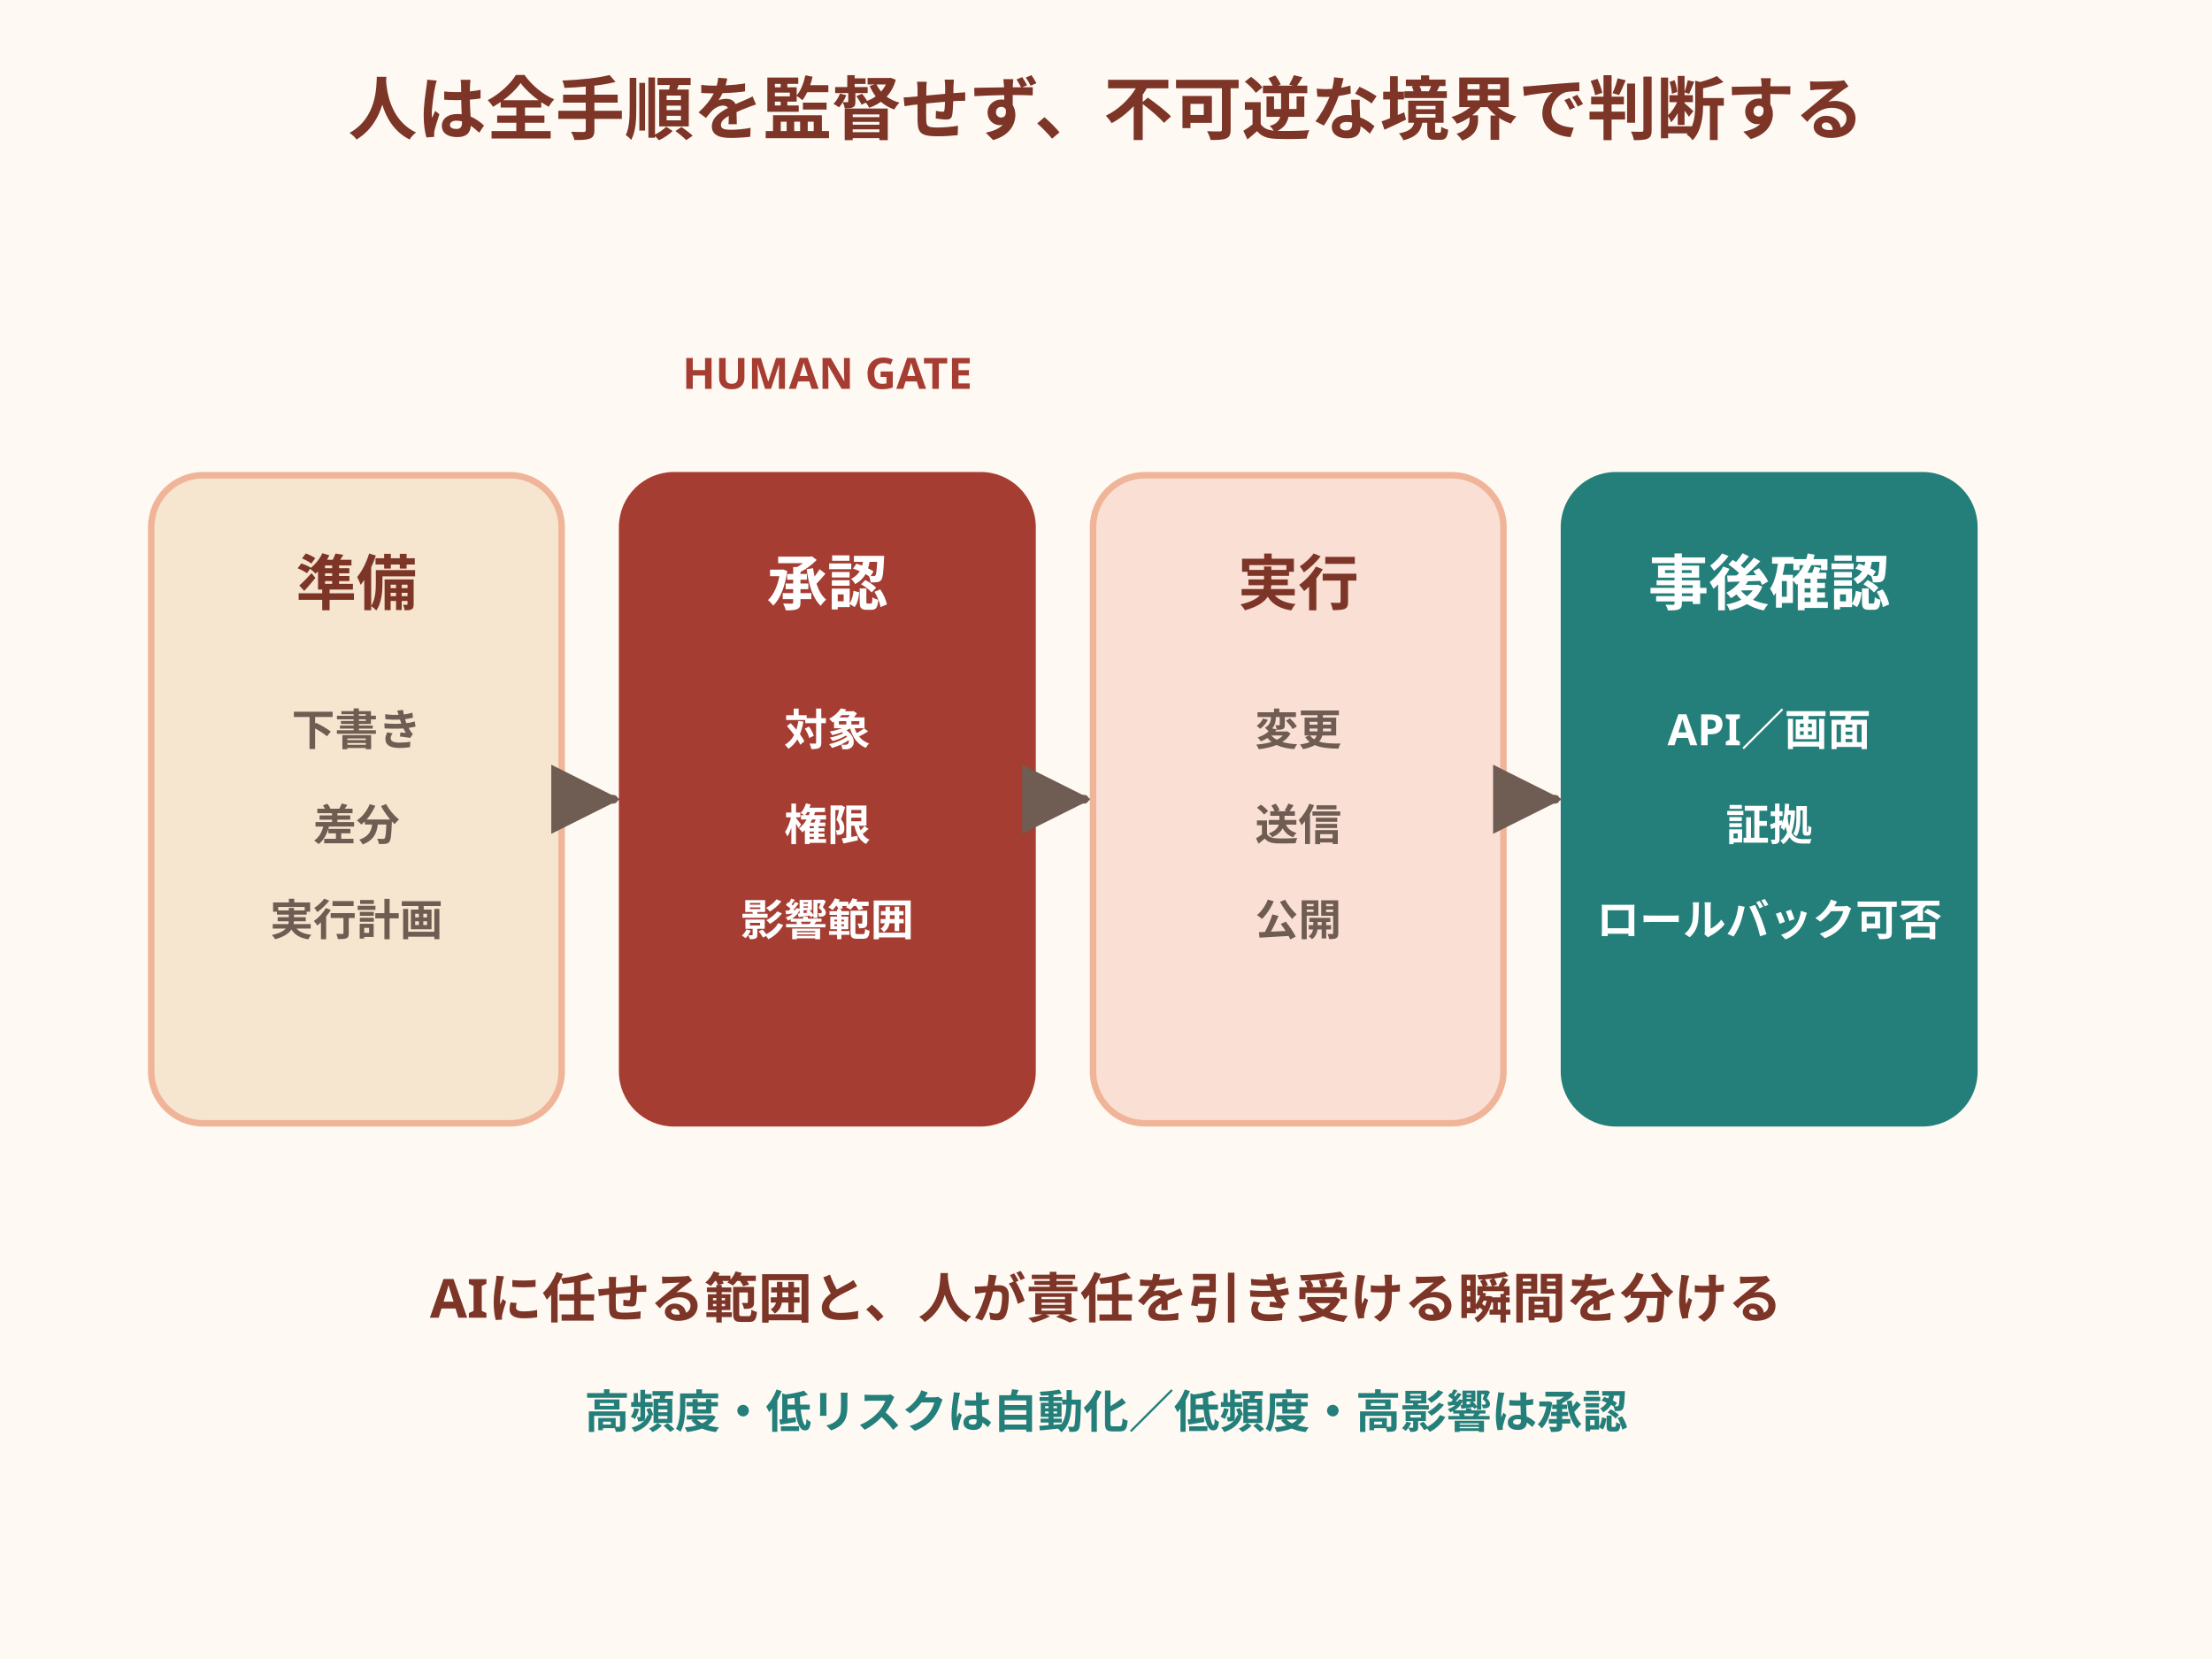
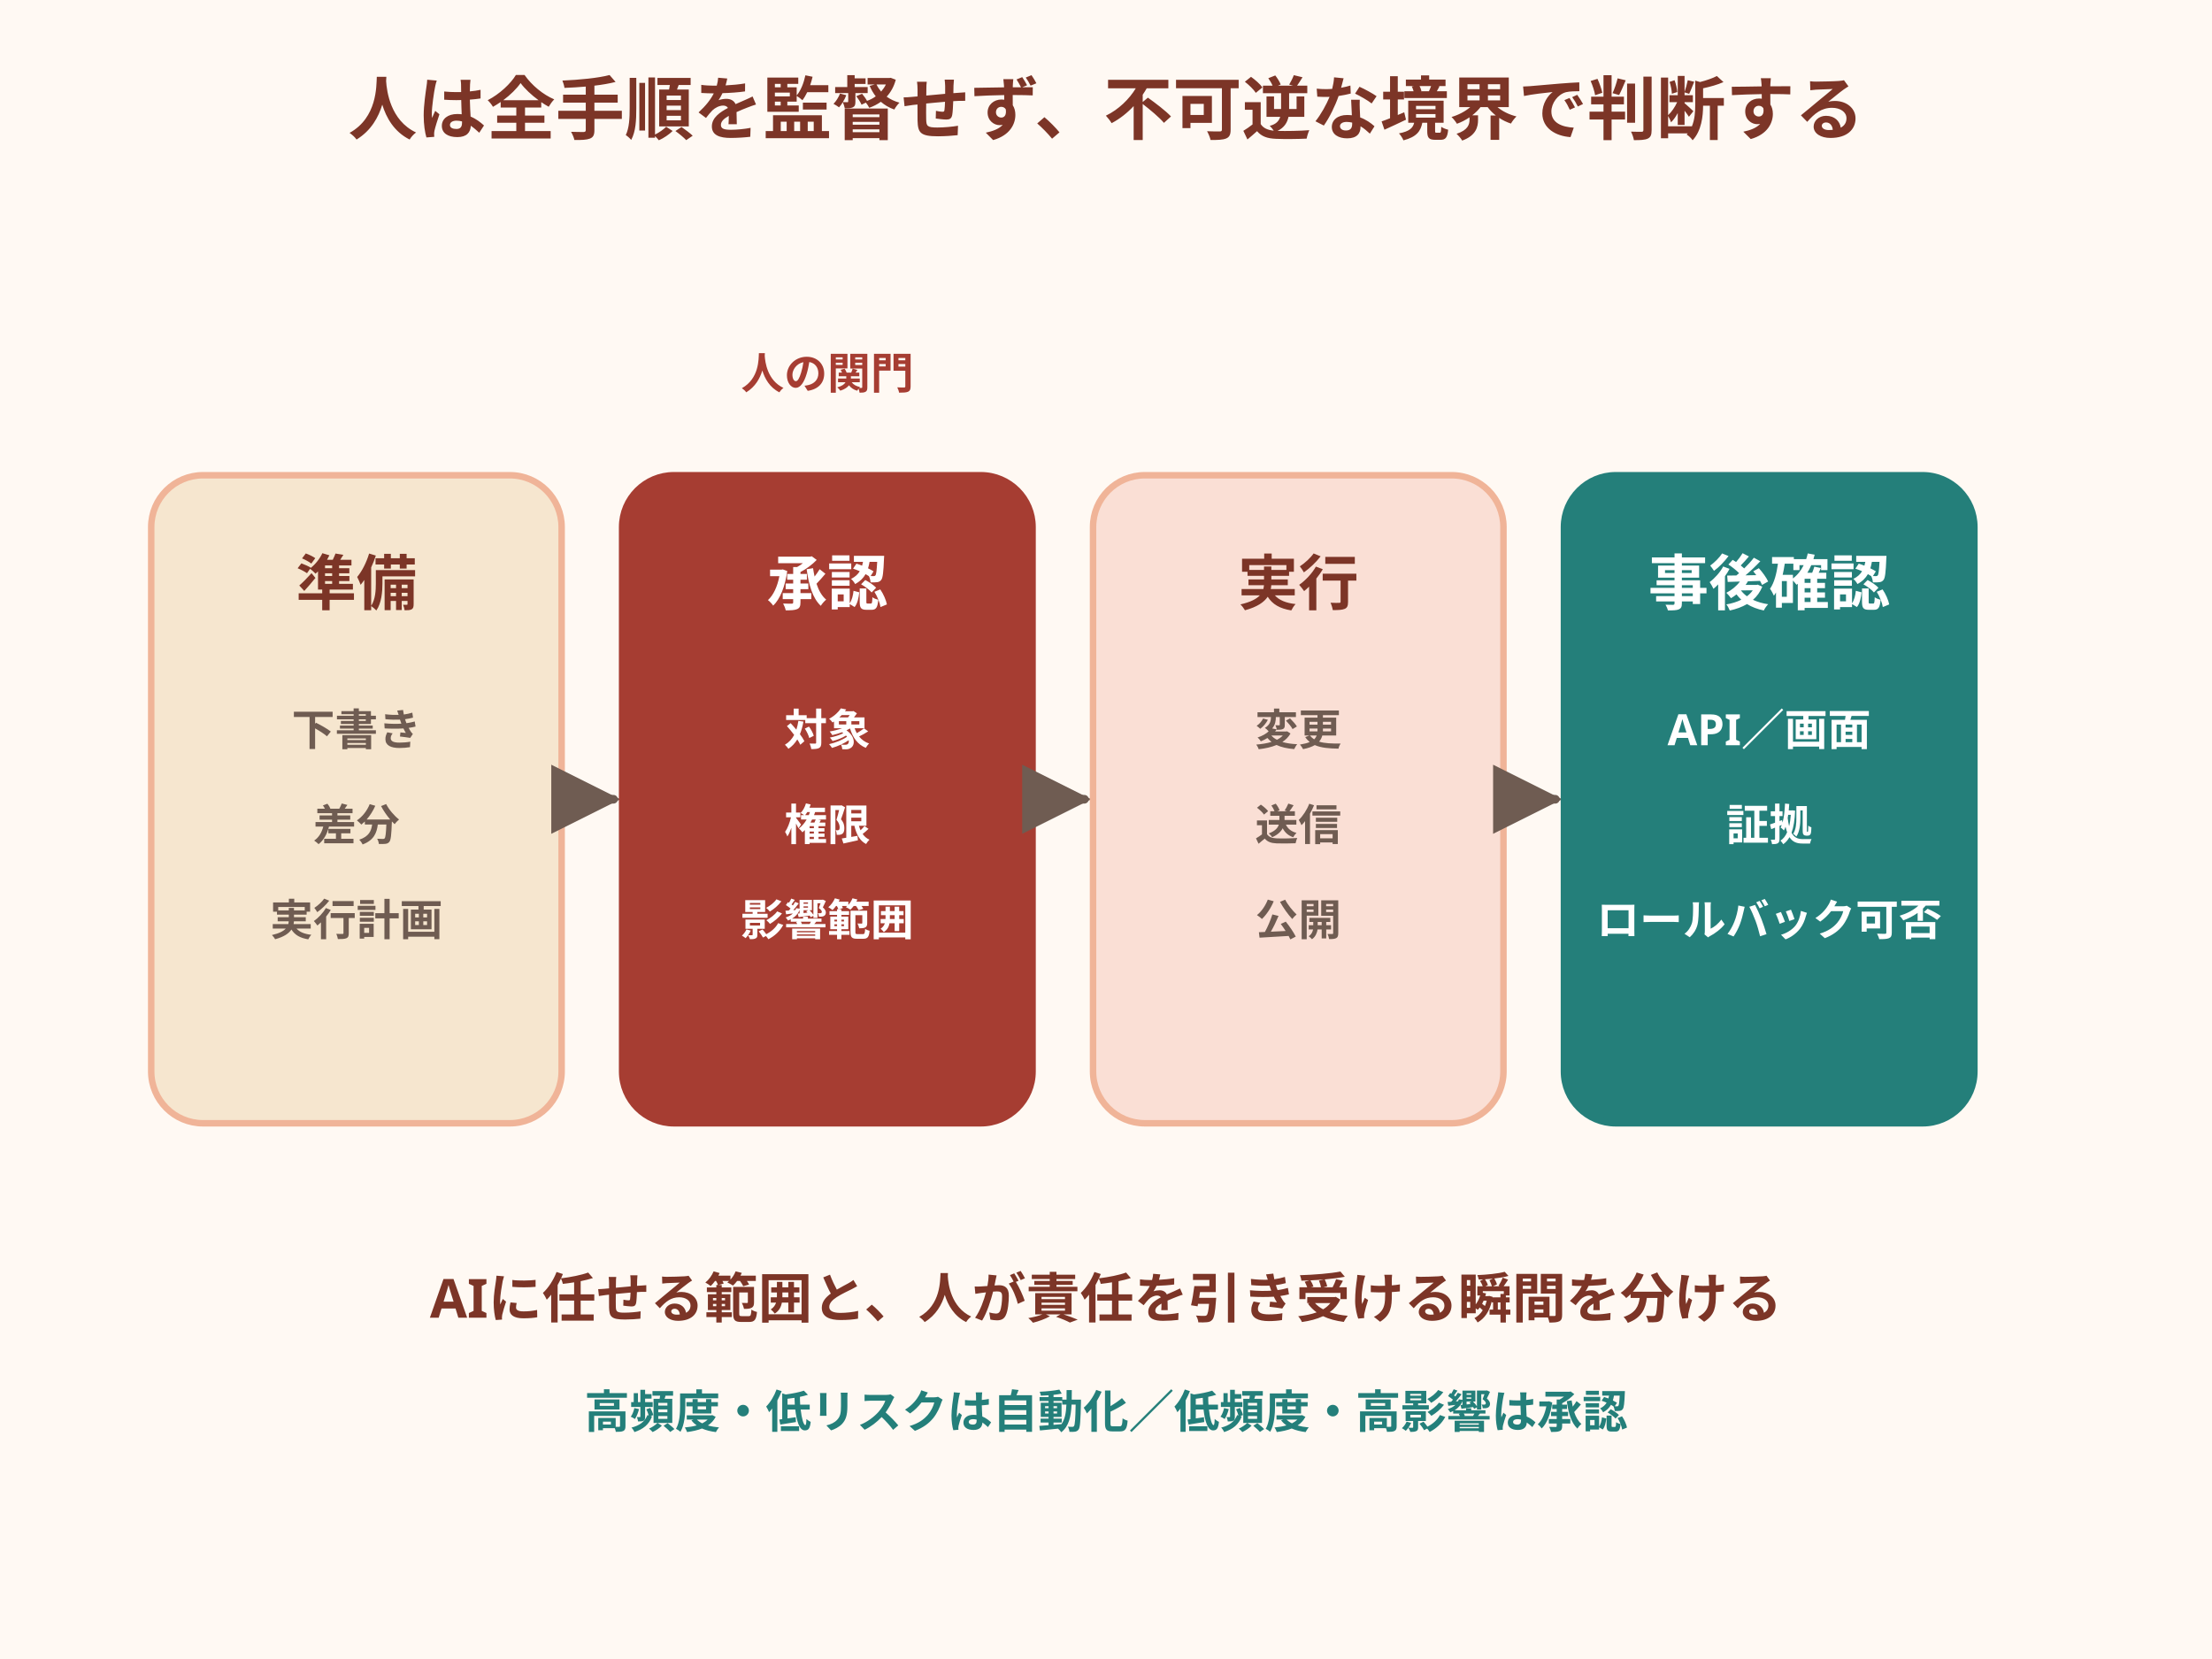
<svg xmlns="http://www.w3.org/2000/svg" width="1024" height="768" viewBox="0 0 1024 768">
  <defs>
    <marker id="arrow" viewBox="0 0 10 10" refX="9" refY="5" markerWidth="8" markerHeight="8" orient="auto-start-reverse">
      <path d="M 0 0 L 10 5 L 0 10 z" fill="#6F5C52" />
    </marker>
  </defs>
  <rect width="1024" height="768" fill="#FFF9F3" />
  <text x="512" y="62" text-anchor="middle" font-family="Hiragino Sans, Yu Gothic, sans-serif" font-size="32" font-weight="800" fill="#7C3527">人は全手順を監督せず、不可逆な境界で判断する</text>
  <rect x="70" y="220" width="190" height="300" rx="24" fill="#F6E6CF" stroke="#F0B498" stroke-width="3" />
  <text x="165" y="280" text-anchor="middle" font-family="Hiragino Sans, Yu Gothic, sans-serif" font-size="28" font-weight="800" fill="#7C3527">準備</text>
  <text x="165" y="345" text-anchor="middle" font-family="Hiragino Sans, Yu Gothic, sans-serif" font-size="20" font-weight="700" fill="#6F5C52">下書き</text>
  <text x="165" y="389" text-anchor="middle" font-family="Hiragino Sans, Yu Gothic, sans-serif" font-size="20" font-weight="700" fill="#6F5C52">差分</text>
  <text x="165" y="433" text-anchor="middle" font-family="Hiragino Sans, Yu Gothic, sans-serif" font-size="20" font-weight="700" fill="#6F5C52">実行計画</text>
  <line x1="268" y1="370" x2="284" y2="370" stroke="#6F5C52" stroke-width="4" stroke-linecap="round" marker-end="url(#arrow)" />
  <rect x="288" y="220" width="190" height="300" rx="24" fill="#A63D32" stroke="#A63D32" stroke-width="3" />
  <text x="383" y="280" text-anchor="middle" font-family="Hiragino Sans, Yu Gothic, sans-serif" font-size="28" font-weight="800" fill="#FFFFFF">承認</text>
  <text x="383" y="345" text-anchor="middle" font-family="Hiragino Sans, Yu Gothic, sans-serif" font-size="20" font-weight="700" fill="#FFFFFF">対象</text>
  <text x="383" y="389" text-anchor="middle" font-family="Hiragino Sans, Yu Gothic, sans-serif" font-size="20" font-weight="700" fill="#FFFFFF">権限</text>
  <text x="383" y="433" text-anchor="middle" font-family="Hiragino Sans, Yu Gothic, sans-serif" font-size="20" font-weight="700" fill="#FFFFFF">影響範囲</text>
  <line x1="486" y1="370" x2="502" y2="370" stroke="#6F5C52" stroke-width="4" stroke-linecap="round" marker-end="url(#arrow)" />
  <rect x="506" y="220" width="190" height="300" rx="24" fill="#FADFD5" stroke="#F0B498" stroke-width="3" />
  <text x="601" y="280" text-anchor="middle" font-family="Hiragino Sans, Yu Gothic, sans-serif" font-size="28" font-weight="800" fill="#7C3527">実行</text>
  <text x="601" y="345" text-anchor="middle" font-family="Hiragino Sans, Yu Gothic, sans-serif" font-size="20" font-weight="700" fill="#6F5C52">変更</text>
  <text x="601" y="389" text-anchor="middle" font-family="Hiragino Sans, Yu Gothic, sans-serif" font-size="20" font-weight="700" fill="#6F5C52">送信</text>
  <text x="601" y="433" text-anchor="middle" font-family="Hiragino Sans, Yu Gothic, sans-serif" font-size="20" font-weight="700" fill="#6F5C52">公開</text>
  <line x1="704" y1="370" x2="720" y2="370" stroke="#6F5C52" stroke-width="4" stroke-linecap="round" marker-end="url(#arrow)" />
  <rect x="724" y="220" width="190" height="300" rx="24" fill="#247F7A" stroke="#247F7A" stroke-width="3" />
  <text x="819" y="280" text-anchor="middle" font-family="Hiragino Sans, Yu Gothic, sans-serif" font-size="28" font-weight="800" fill="#FFFFFF">事後確認</text>
  <text x="819" y="345" text-anchor="middle" font-family="Hiragino Sans, Yu Gothic, sans-serif" font-size="20" font-weight="700" fill="#FFFFFF">API／画面</text>
  <text x="819" y="389" text-anchor="middle" font-family="Hiragino Sans, Yu Gothic, sans-serif" font-size="20" font-weight="700" fill="#FFFFFF">証拠</text>
  <text x="819" y="433" text-anchor="middle" font-family="Hiragino Sans, Yu Gothic, sans-serif" font-size="20" font-weight="700" fill="#FFFFFF">ロールバック可否</text>
-   <text x="383" y="180" text-anchor="middle" font-family="Hiragino Sans, Yu Gothic, sans-serif" font-size="20" font-weight="800" fill="#A63D32">HUMAN GATE</text>
+   <text x="383" y="180" text-anchor="middle" font-family="Hiragino Sans, Yu Gothic, sans-serif" font-size="20" font-weight="800" fill="#A63D32">人の関門</text>
  <text x="512" y="610" text-anchor="middle" font-family="Hiragino Sans, Yu Gothic, sans-serif" font-size="25" font-weight="800" fill="#7C3527">AIに任せる範囲と、人が責任を引き受ける瞬間を分ける</text>
  <text x="512" y="661" text-anchor="middle" font-family="Hiragino Sans, Yu Gothic, sans-serif" font-size="21" font-weight="700" fill="#247F7A">高頻度・低リスクは自動化／低頻度・高影響は承認</text>
</svg>
